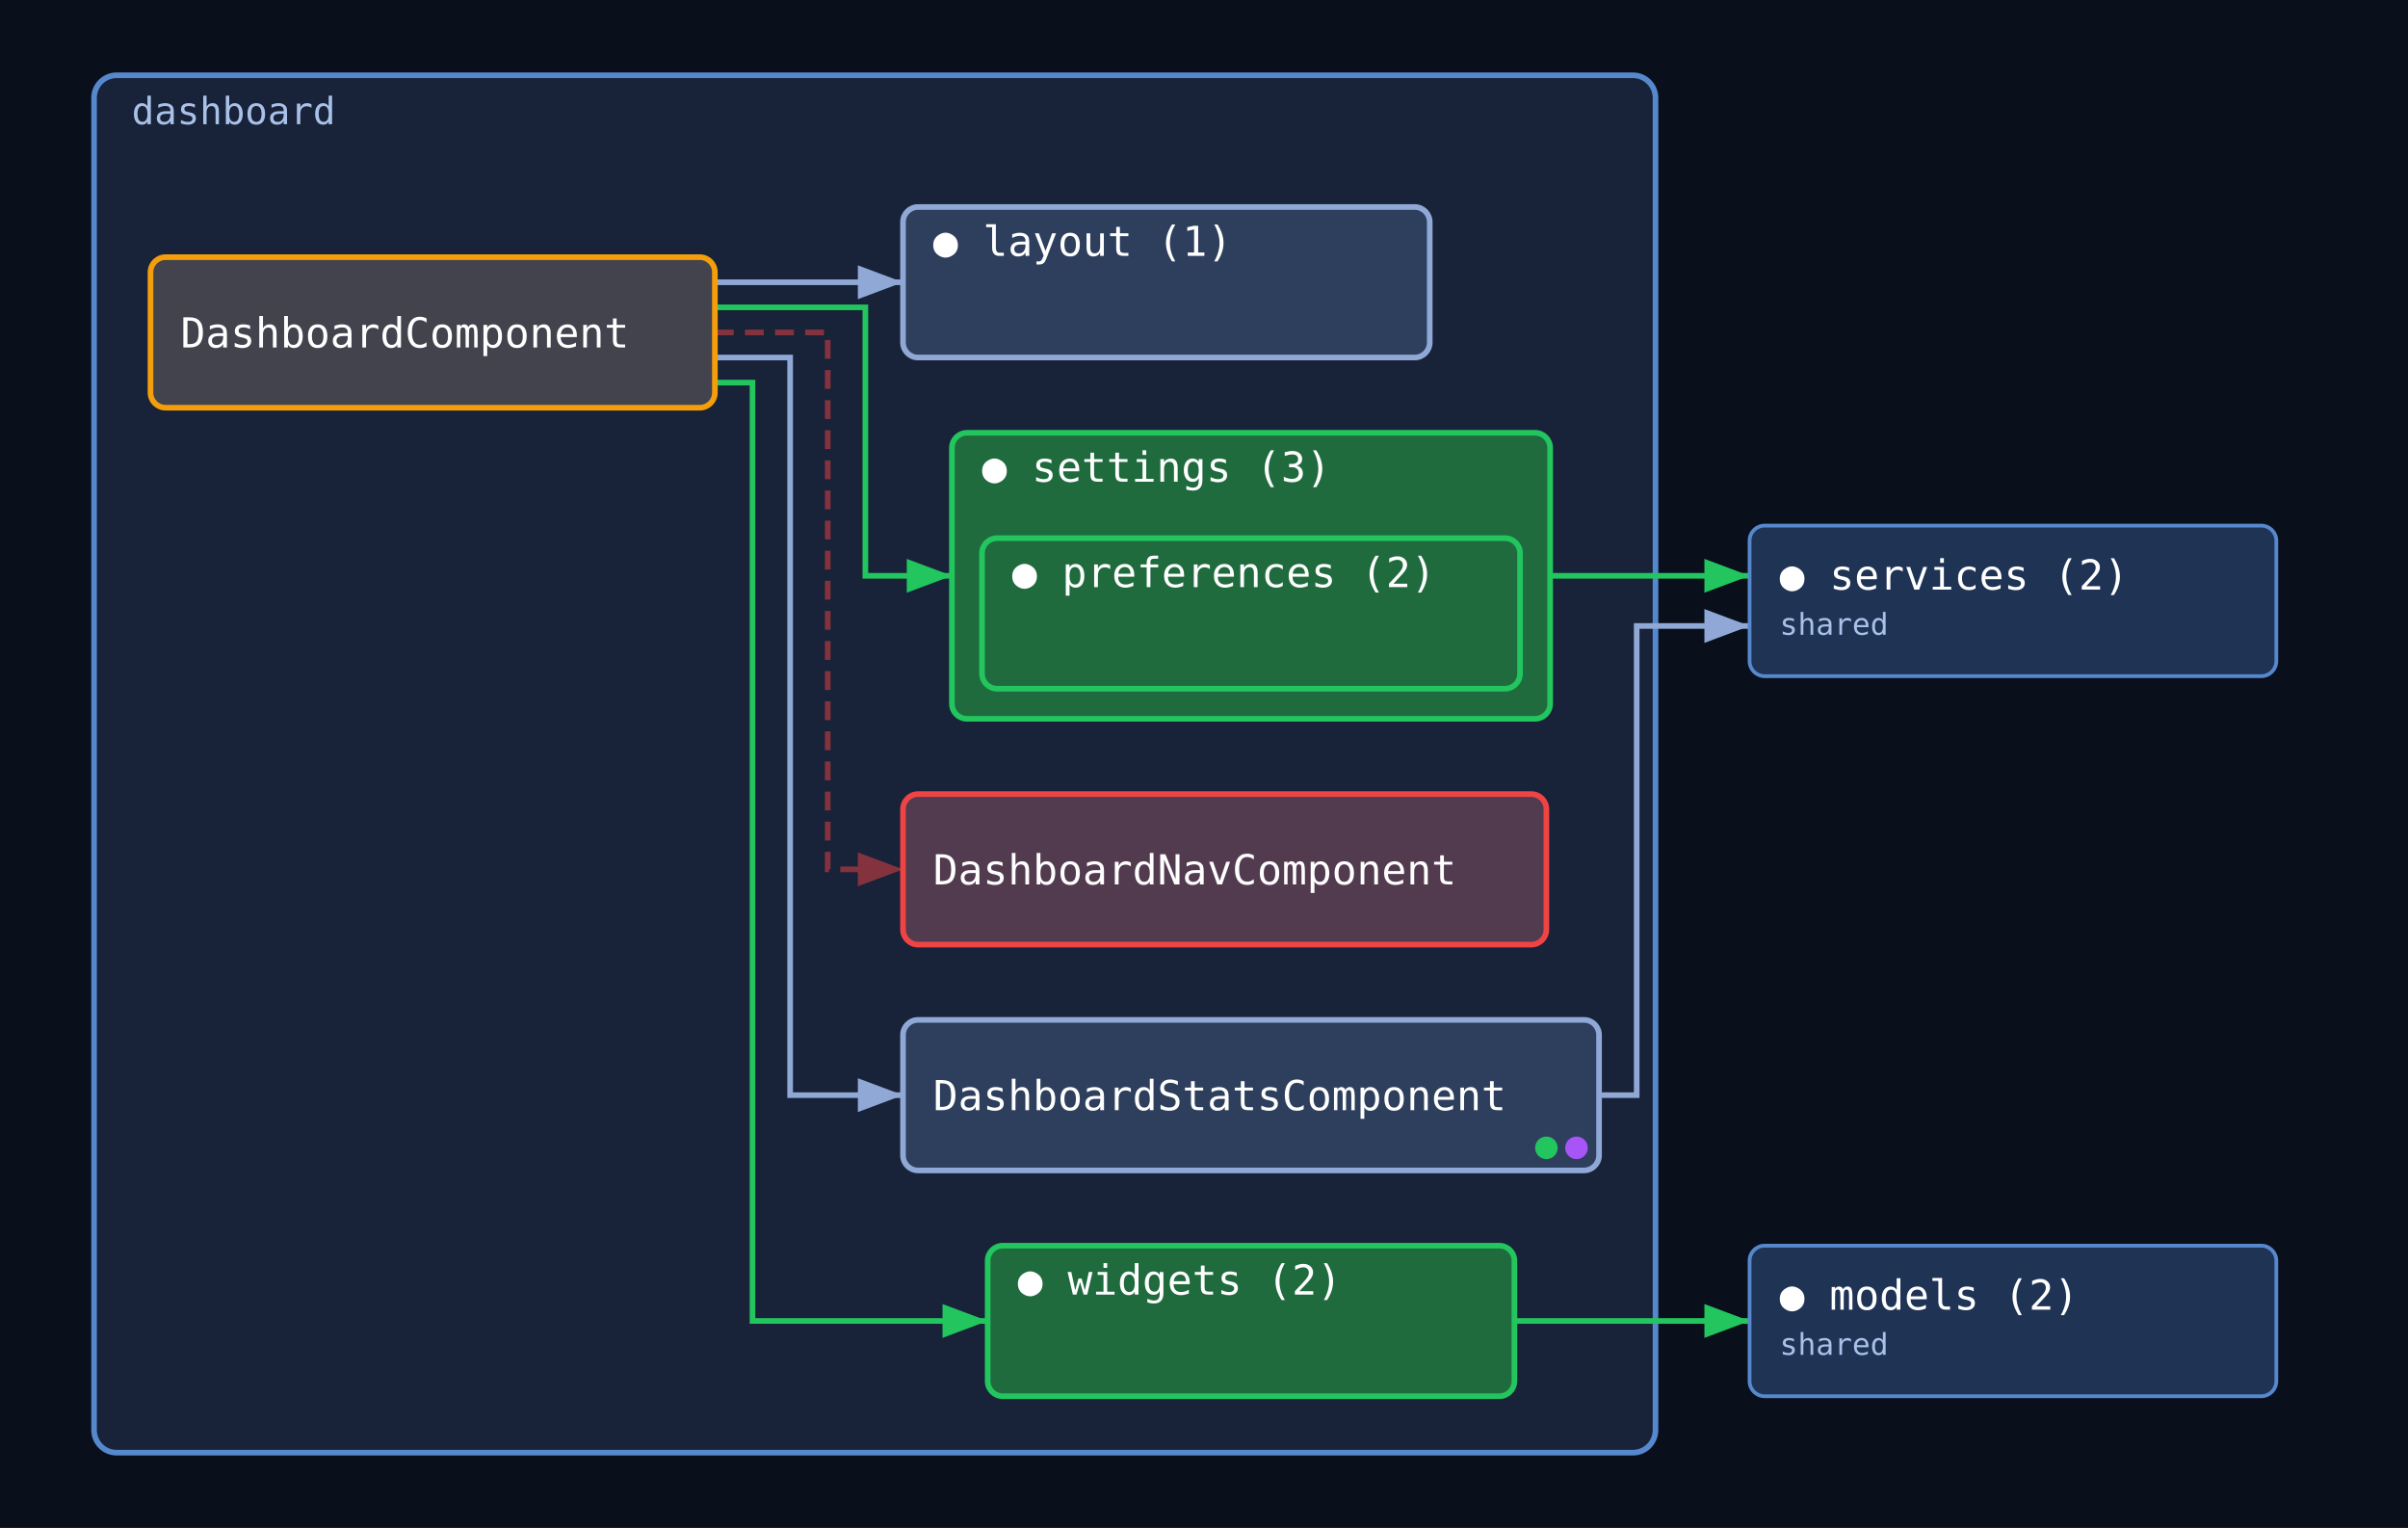
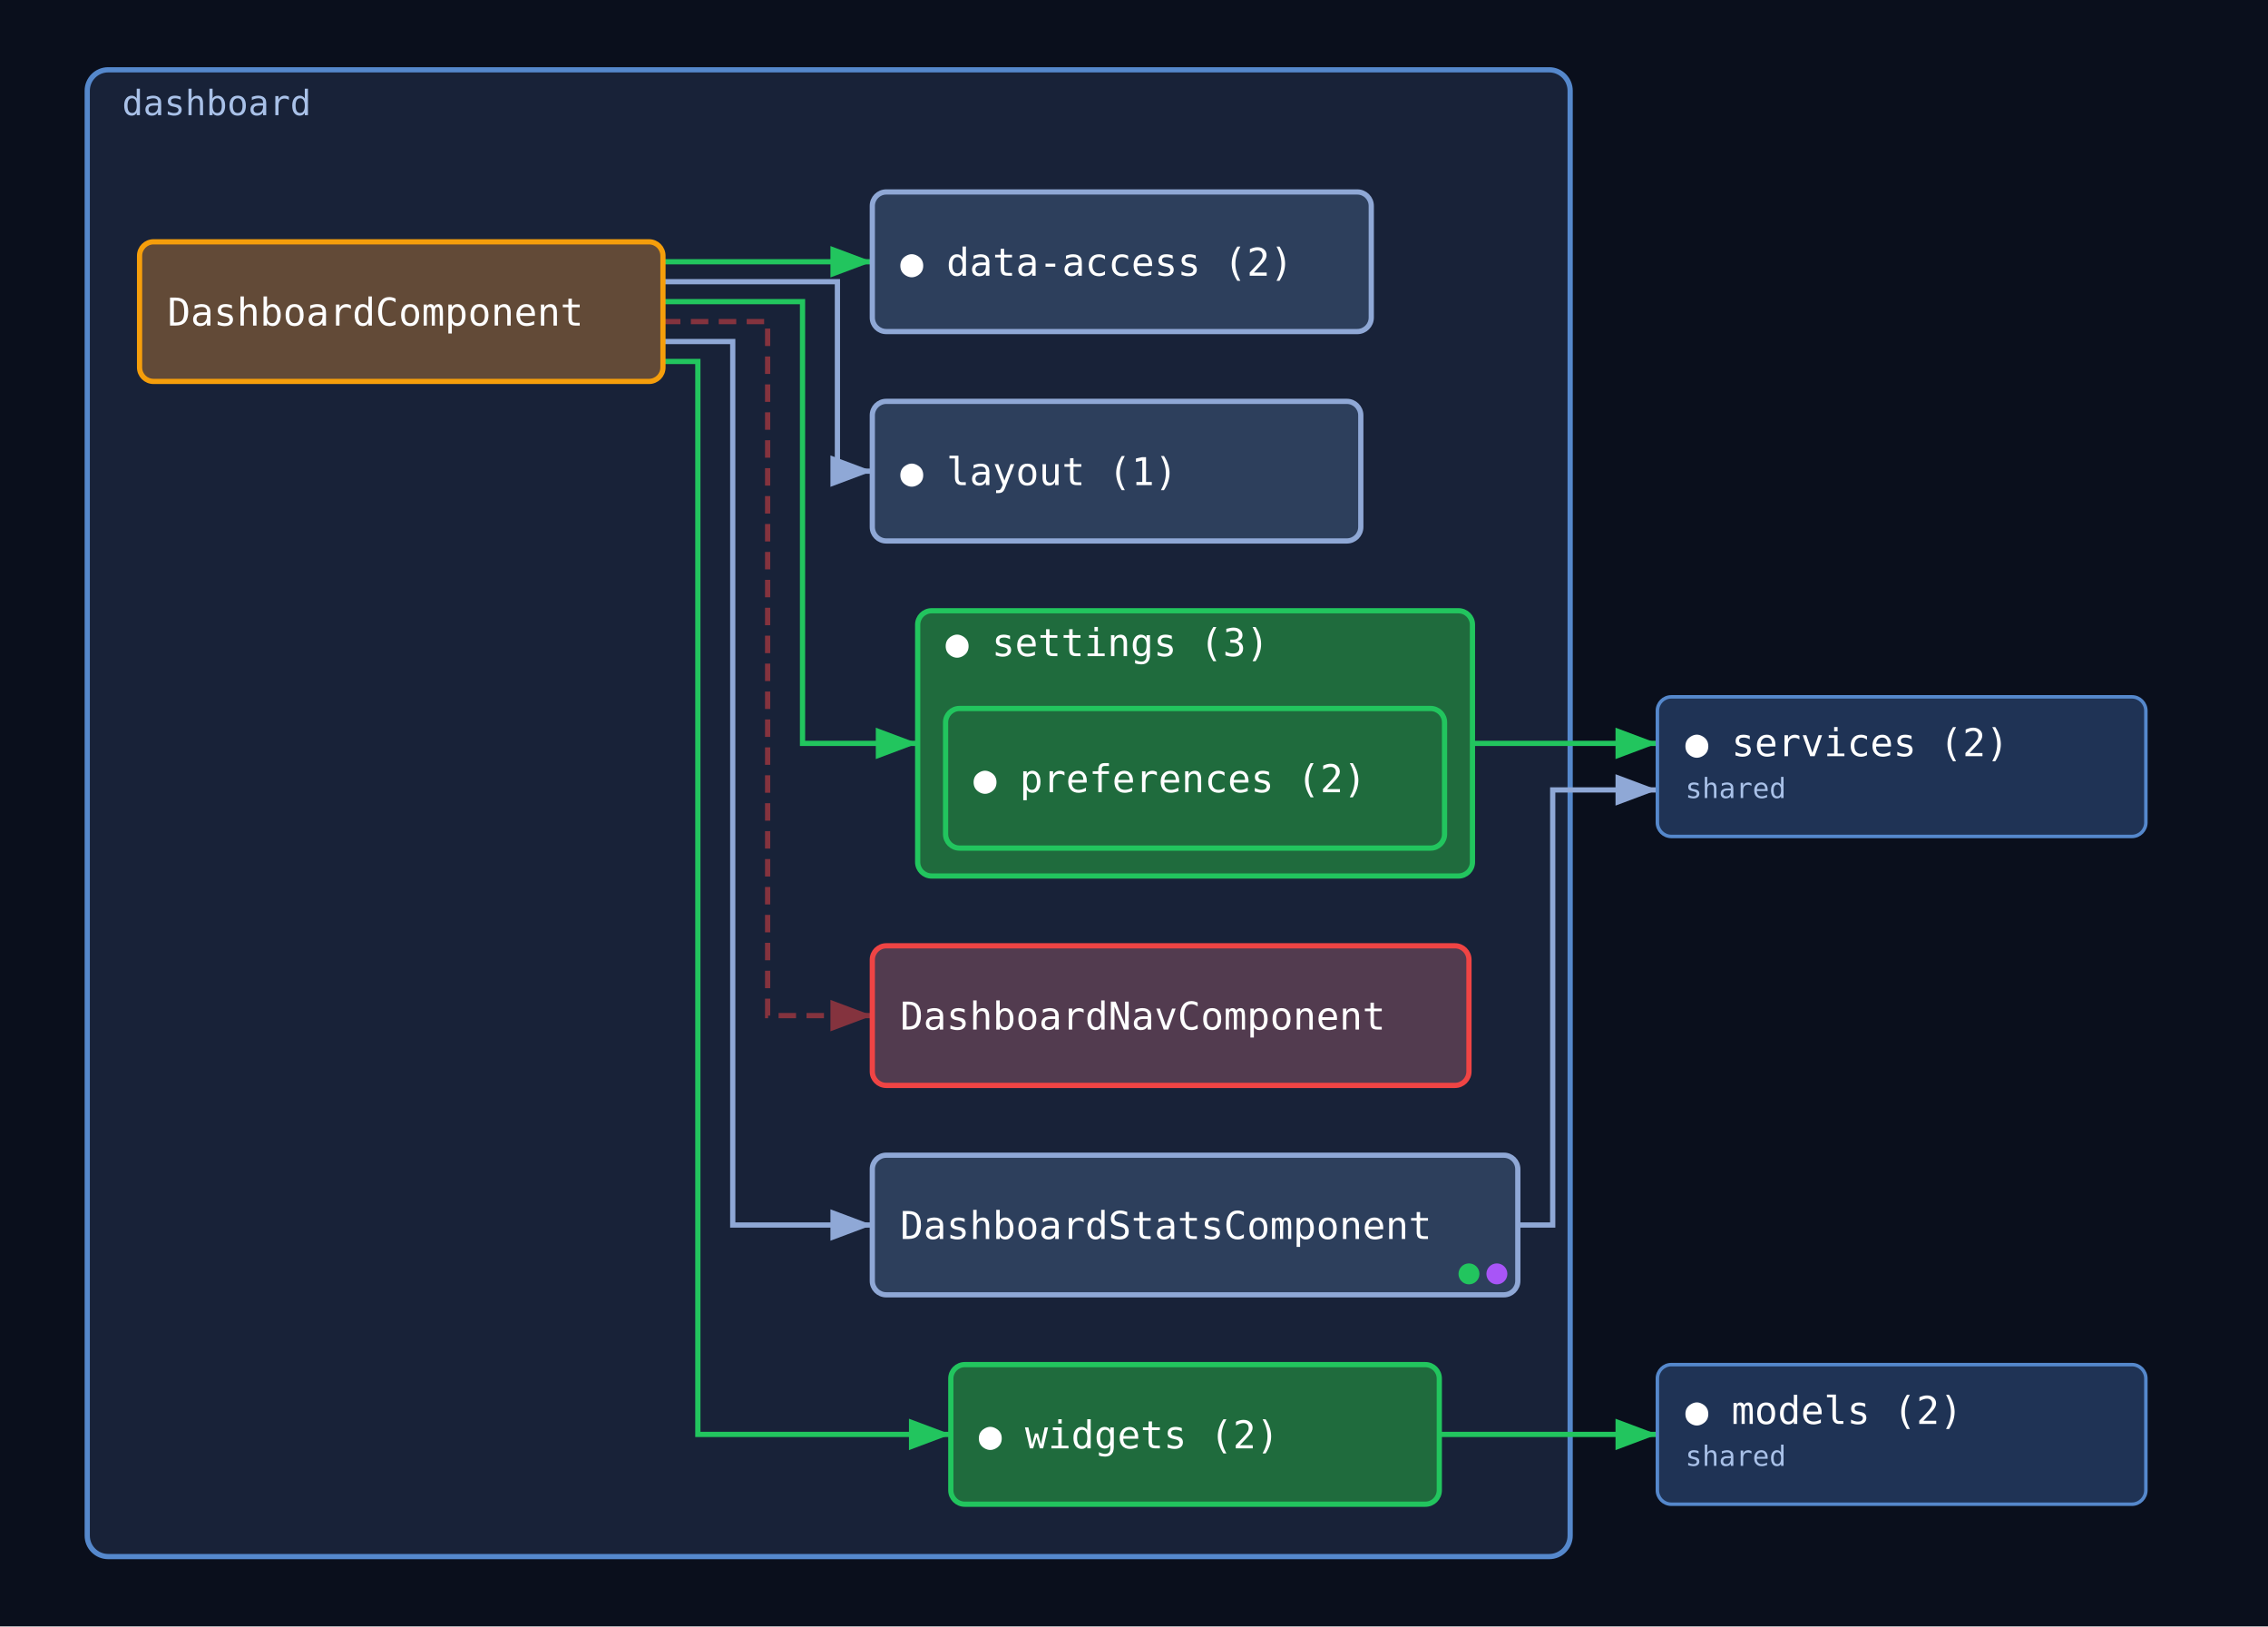
- <svg xmlns="http://www.w3.org/2000/svg" width="640" height="406" viewBox="0 0 640 406">
+ <svg xmlns="http://www.w3.org/2000/svg" width="650" height="466" viewBox="0 0 650 466">
  <defs>
    <marker id="arrow-added" markerWidth="8" markerHeight="6" refX="8" refY="3" orient="auto">
      <polygon points="0 0, 8 3, 0 6" fill="#22c55e" />
    </marker>
    <marker id="arrow-modified" markerWidth="8" markerHeight="6" refX="8" refY="3" orient="auto">
      <polygon points="0 0, 8 3, 0 6" fill="#f59e0b" />
    </marker>
    <marker id="arrow-removed" markerWidth="8" markerHeight="6" refX="8" refY="3" orient="auto">
      <polygon points="0 0, 8 3, 0 6" fill="#ef4444" />
    </marker>
    <marker id="arrow-unchanged" markerWidth="8" markerHeight="6" refX="8" refY="3" orient="auto">
      <polygon points="0 0, 8 3, 0 6" fill="#8fa8d6" />
    </marker>
  </defs>
-   <rect width="640" height="406" fill="#0a0f1c" />
-   <rect x="25" y="20" width="415" height="366" rx="6" fill="#182238" stroke="#5588cc" stroke-width="1.5" />
+   <rect width="650" height="466" fill="#0a0f1c" />
+   <rect x="25" y="20" width="425" height="426" rx="6" fill="#182238" stroke="#5588cc" stroke-width="1.5" />
  <text x="35" y="33" font-family="Fira Code, monospace" font-size="10" fill="#a9c1e8">dashboard</text>
-   <path d="M 190 95 L 210 95 L 210 291 L 240 291" fill="none" stroke="#8fa8d6" stroke-width="1.5" opacity="1" marker-end="url(#arrow-unchanged)" />
-   <path d="M 190 75 L 240 75" fill="none" stroke="#8fa8d6" stroke-width="1.5" opacity="1" marker-end="url(#arrow-unchanged)" />
-   <path d="M 190 81.667 L 230 81.667 L 230 153 L 253 153" fill="none" stroke="#22c55e" stroke-width="1.5" opacity="1" marker-end="url(#arrow-added)" />
-   <path d="M 190 101.667 L 200 101.667 L 200 351 L 262.5 351" fill="none" stroke="#22c55e" stroke-width="1.5" opacity="1" marker-end="url(#arrow-added)" />
-   <path d="M 425 291 L 435 291 L 435 166.333 L 465 166.333" fill="none" stroke="#8fa8d6" stroke-width="1.5" opacity="1" marker-end="url(#arrow-unchanged)" />
-   <path d="M 412 153 L 465 153" fill="none" stroke="#22c55e" stroke-width="1.5" opacity="1" marker-end="url(#arrow-added)" />
-   <path d="M 402.5 351 L 465 351" fill="none" stroke="#22c55e" stroke-width="1.5" opacity="1" marker-end="url(#arrow-added)" />
-   <path d="M 190 88.333 L 220 88.333 L 220 231 L 240 231" fill="none" stroke="#ef4444" stroke-width="1.5" opacity="0.5" stroke-dasharray="5,3" marker-end="url(#arrow-removed)" />
-   <rect x="240" y="271" width="185" height="40" rx="4" fill="#2d3f5c" stroke="#8fa8d6" stroke-width="1.5" />
-   <text x="248" y="295" font-family="Fira Code, monospace" font-size="11" fill="#ffffff">DashboardStatsComponent</text>
-   <circle cx="419" cy="305" r="3" fill="#a855f7" />
-   <circle cx="411" cy="305" r="3" fill="#22c55e" />
-   <rect x="40" y="68.333" width="150" height="40" rx="4" fill="#42434d" stroke="#f59e0b" stroke-width="1.5" />
-   <text x="48" y="92.333" font-family="Fira Code, monospace" font-size="11" fill="#ffffff">DashboardComponent</text>
-   <rect x="240" y="211" width="171" height="40" rx="4" fill="#523b4f" stroke="#ef4444" stroke-width="1.5" />
-   <text x="248" y="235" font-family="Fira Code, monospace" font-size="11" fill="#ffffff">DashboardNavComponent</text>
-   <rect x="240" y="55" width="140" height="40" rx="4" fill="#2d3f5c" stroke="#8fa8d6" stroke-width="1.5" />
-   <text x="248" y="68" font-family="Fira Code, monospace" font-size="11" fill="#ffffff">● layout (1)</text>
-   <rect x="253" y="115" width="159" height="76" rx="4" fill="#1f6b3d" stroke="#22c55e" stroke-width="1.5" />
-   <text x="261" y="128" font-family="Fira Code, monospace" font-size="11" fill="#ffffff">● settings (3)</text>
-   <rect x="261" y="143" width="143" height="40" rx="4" fill="#1f6b3d" stroke="#22c55e" stroke-width="1.5" />
-   <text x="269" y="156" font-family="Fira Code, monospace" font-size="11" fill="#ffffff">● preferences (2)</text>
-   <rect x="262.5" y="331" width="140" height="40" rx="4" fill="#1f6b3d" stroke="#22c55e" stroke-width="1.5" />
-   <text x="270.5" y="344" font-family="Fira Code, monospace" font-size="11" fill="#ffffff">● widgets (2)</text>
-   <rect x="465" y="139.667" width="140" height="40" rx="4" fill="#1f3355" stroke="#5588cc" stroke-width="1" />
-   <text x="473" y="156.667" font-family="Fira Code, monospace" font-size="11" fill="#ffffff">● services (2)</text>
-   <text x="473" y="168.667" font-family="Fira Code, monospace" font-size="8" fill="#a9c1e8">shared</text>
-   <rect x="465" y="331" width="140" height="40" rx="4" fill="#1f3355" stroke="#5588cc" stroke-width="1" />
-   <text x="473" y="348" font-family="Fira Code, monospace" font-size="11" fill="#ffffff">● models (2)</text>
-   <text x="473" y="360" font-family="Fira Code, monospace" font-size="8" fill="#a9c1e8">shared</text>
+   <path d="M 190 97.857 L 210 97.857 L 210 351 L 250 351" fill="none" stroke="#8fa8d6" stroke-width="1.5" opacity="1" marker-end="url(#arrow-unchanged)" />
+   <path d="M 190 75 L 250 75" fill="none" stroke="#22c55e" stroke-width="1.5" opacity="1" marker-end="url(#arrow-added)" />
+   <path d="M 190 80.714 L 240 80.714 L 240 135 L 250 135" fill="none" stroke="#8fa8d6" stroke-width="1.5" opacity="1" marker-end="url(#arrow-unchanged)" />
+   <path d="M 190 86.429 L 230 86.429 L 230 213 L 263 213" fill="none" stroke="#22c55e" stroke-width="1.5" opacity="1" marker-end="url(#arrow-added)" />
+   <path d="M 190 103.571 L 200 103.571 L 200 411 L 272.5 411" fill="none" stroke="#22c55e" stroke-width="1.5" opacity="1" marker-end="url(#arrow-added)" />
+   <path d="M 435 351 L 445 351 L 445 226.333 L 475 226.333" fill="none" stroke="#8fa8d6" stroke-width="1.5" opacity="1" marker-end="url(#arrow-unchanged)" />
+   <path d="M 422 213 L 475 213" fill="none" stroke="#22c55e" stroke-width="1.5" opacity="1" marker-end="url(#arrow-added)" />
+   <path d="M 412.5 411 L 475 411" fill="none" stroke="#22c55e" stroke-width="1.5" opacity="1" marker-end="url(#arrow-added)" />
+   <path d="M 190 92.143 L 220 92.143 L 220 291 L 250 291" fill="none" stroke="#ef4444" stroke-width="1.5" opacity="0.5" stroke-dasharray="5,3" marker-end="url(#arrow-removed)" />
+   <rect x="250" y="331" width="185" height="40" rx="4" fill="#2d3f5c" stroke="#8fa8d6" stroke-width="1.5" />
+   <text x="258" y="355" font-family="Fira Code, monospace" font-size="11" fill="#ffffff">DashboardStatsComponent</text>
+   <circle cx="429" cy="365" r="3" fill="#a855f7" />
+   <circle cx="421" cy="365" r="3" fill="#22c55e" />
+   <rect x="40" y="69.286" width="150" height="40" rx="4" fill="#624a37" stroke="#f59e0b" stroke-width="1.5" />
+   <text x="48" y="93.286" font-family="Fira Code, monospace" font-size="11" fill="#ffffff">DashboardComponent</text>
+   <rect x="250" y="271" width="171" height="40" rx="4" fill="#523b4f" stroke="#ef4444" stroke-width="1.5" />
+   <text x="258" y="295" font-family="Fira Code, monospace" font-size="11" fill="#ffffff">DashboardNavComponent</text>
+   <rect x="250" y="55" width="143" height="40" rx="4" fill="#2d3f5c" stroke="#8fa8d6" stroke-width="1.5" />
+   <text x="258" y="79" font-family="Fira Code, monospace" font-size="11" fill="#ffffff">● data-access (2)</text>
+   <rect x="250" y="115" width="140" height="40" rx="4" fill="#2d3f5c" stroke="#8fa8d6" stroke-width="1.5" />
+   <text x="258" y="139" font-family="Fira Code, monospace" font-size="11" fill="#ffffff">● layout (1)</text>
+   <rect x="263" y="175" width="159" height="76" rx="4" fill="#1f6b3d" stroke="#22c55e" stroke-width="1.5" />
+   <text x="271" y="188" font-family="Fira Code, monospace" font-size="11" fill="#ffffff">● settings (3)</text>
+   <rect x="271" y="203" width="143" height="40" rx="4" fill="#1f6b3d" stroke="#22c55e" stroke-width="1.5" />
+   <text x="279" y="227" font-family="Fira Code, monospace" font-size="11" fill="#ffffff">● preferences (2)</text>
+   <rect x="272.5" y="391" width="140" height="40" rx="4" fill="#1f6b3d" stroke="#22c55e" stroke-width="1.5" />
+   <text x="280.5" y="415" font-family="Fira Code, monospace" font-size="11" fill="#ffffff">● widgets (2)</text>
+   <rect x="475" y="199.667" width="140" height="40" rx="4" fill="#1f3355" stroke="#5588cc" stroke-width="1" />
+   <text x="483" y="216.667" font-family="Fira Code, monospace" font-size="11" fill="#ffffff">● services (2)</text>
+   <text x="483" y="228.667" font-family="Fira Code, monospace" font-size="8" fill="#a9c1e8">shared</text>
+   <rect x="475" y="391" width="140" height="40" rx="4" fill="#1f3355" stroke="#5588cc" stroke-width="1" />
+   <text x="483" y="408" font-family="Fira Code, monospace" font-size="11" fill="#ffffff">● models (2)</text>
+   <text x="483" y="420" font-family="Fira Code, monospace" font-size="8" fill="#a9c1e8">shared</text>
</svg>
